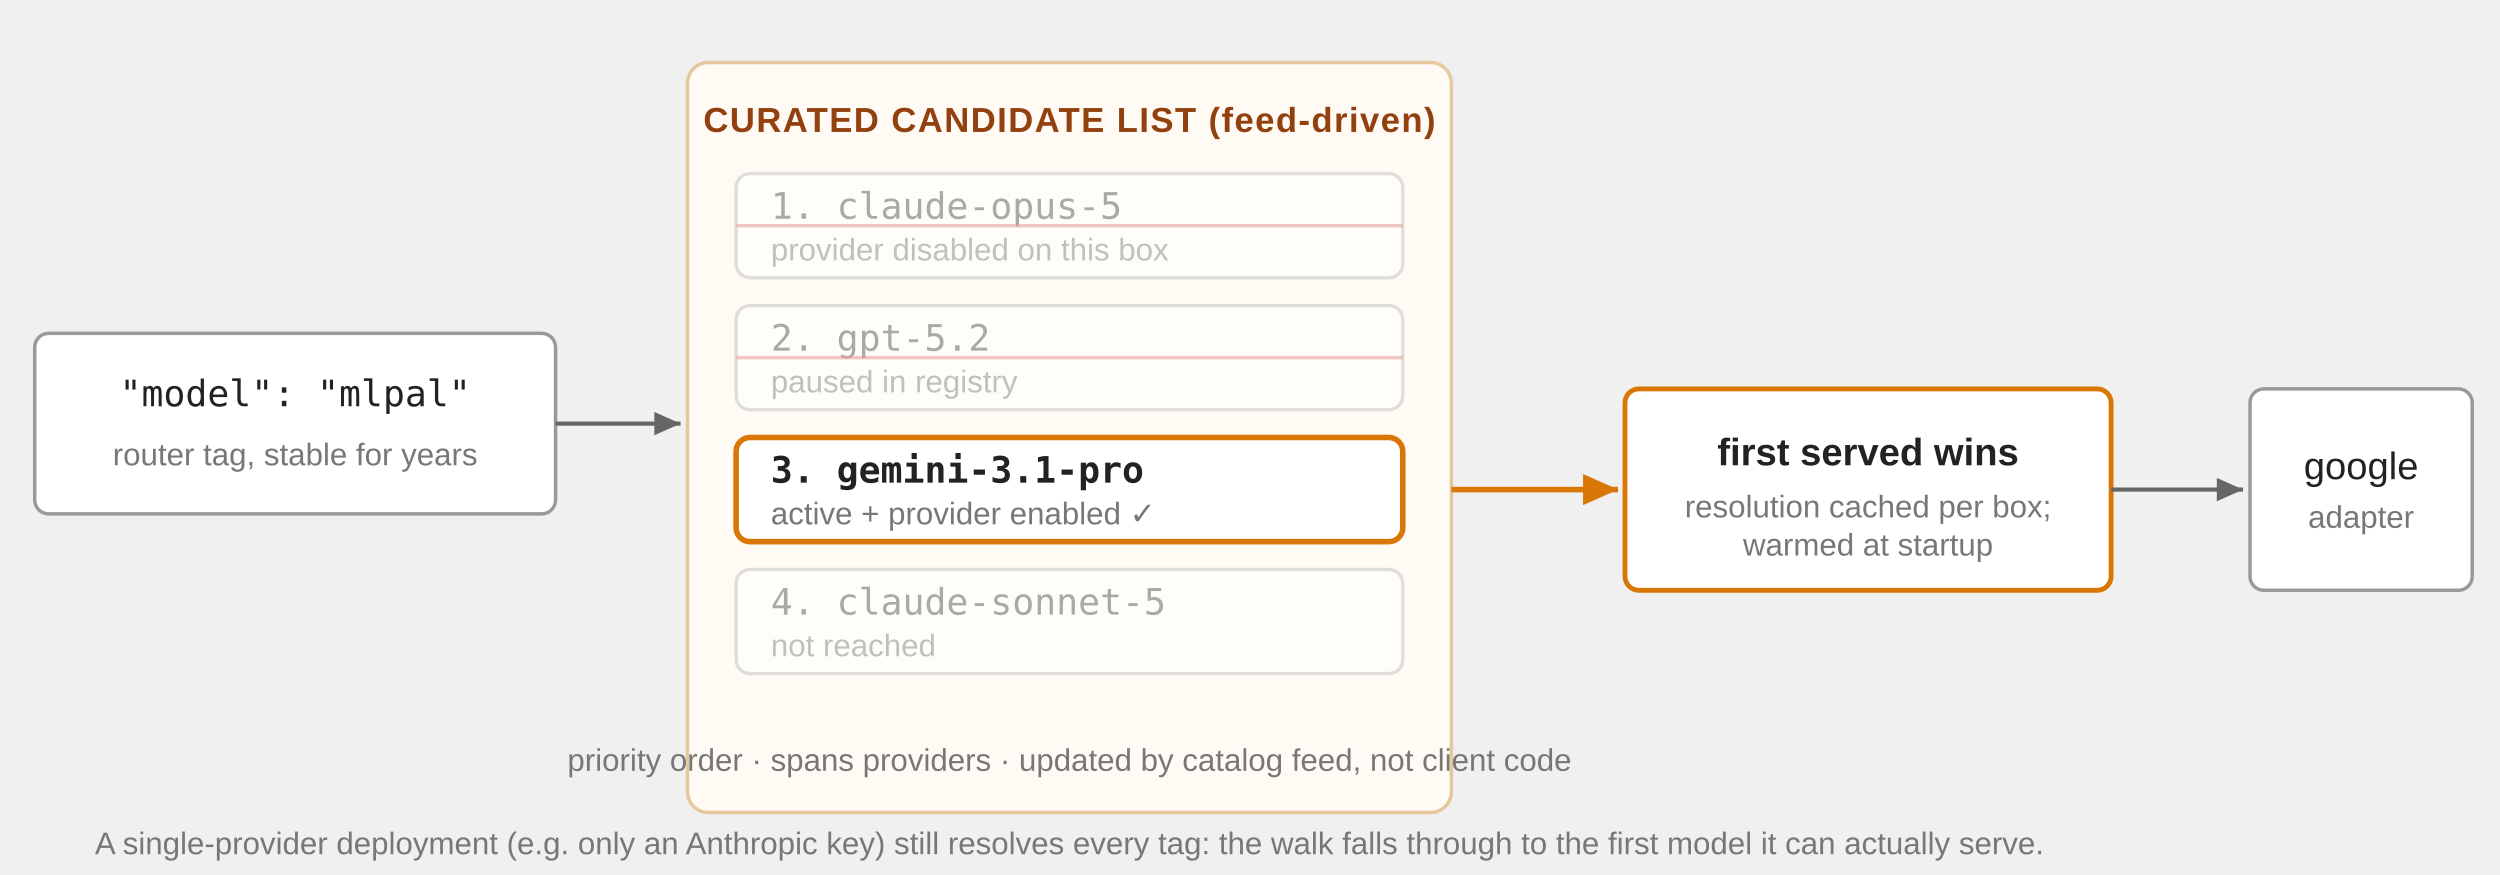
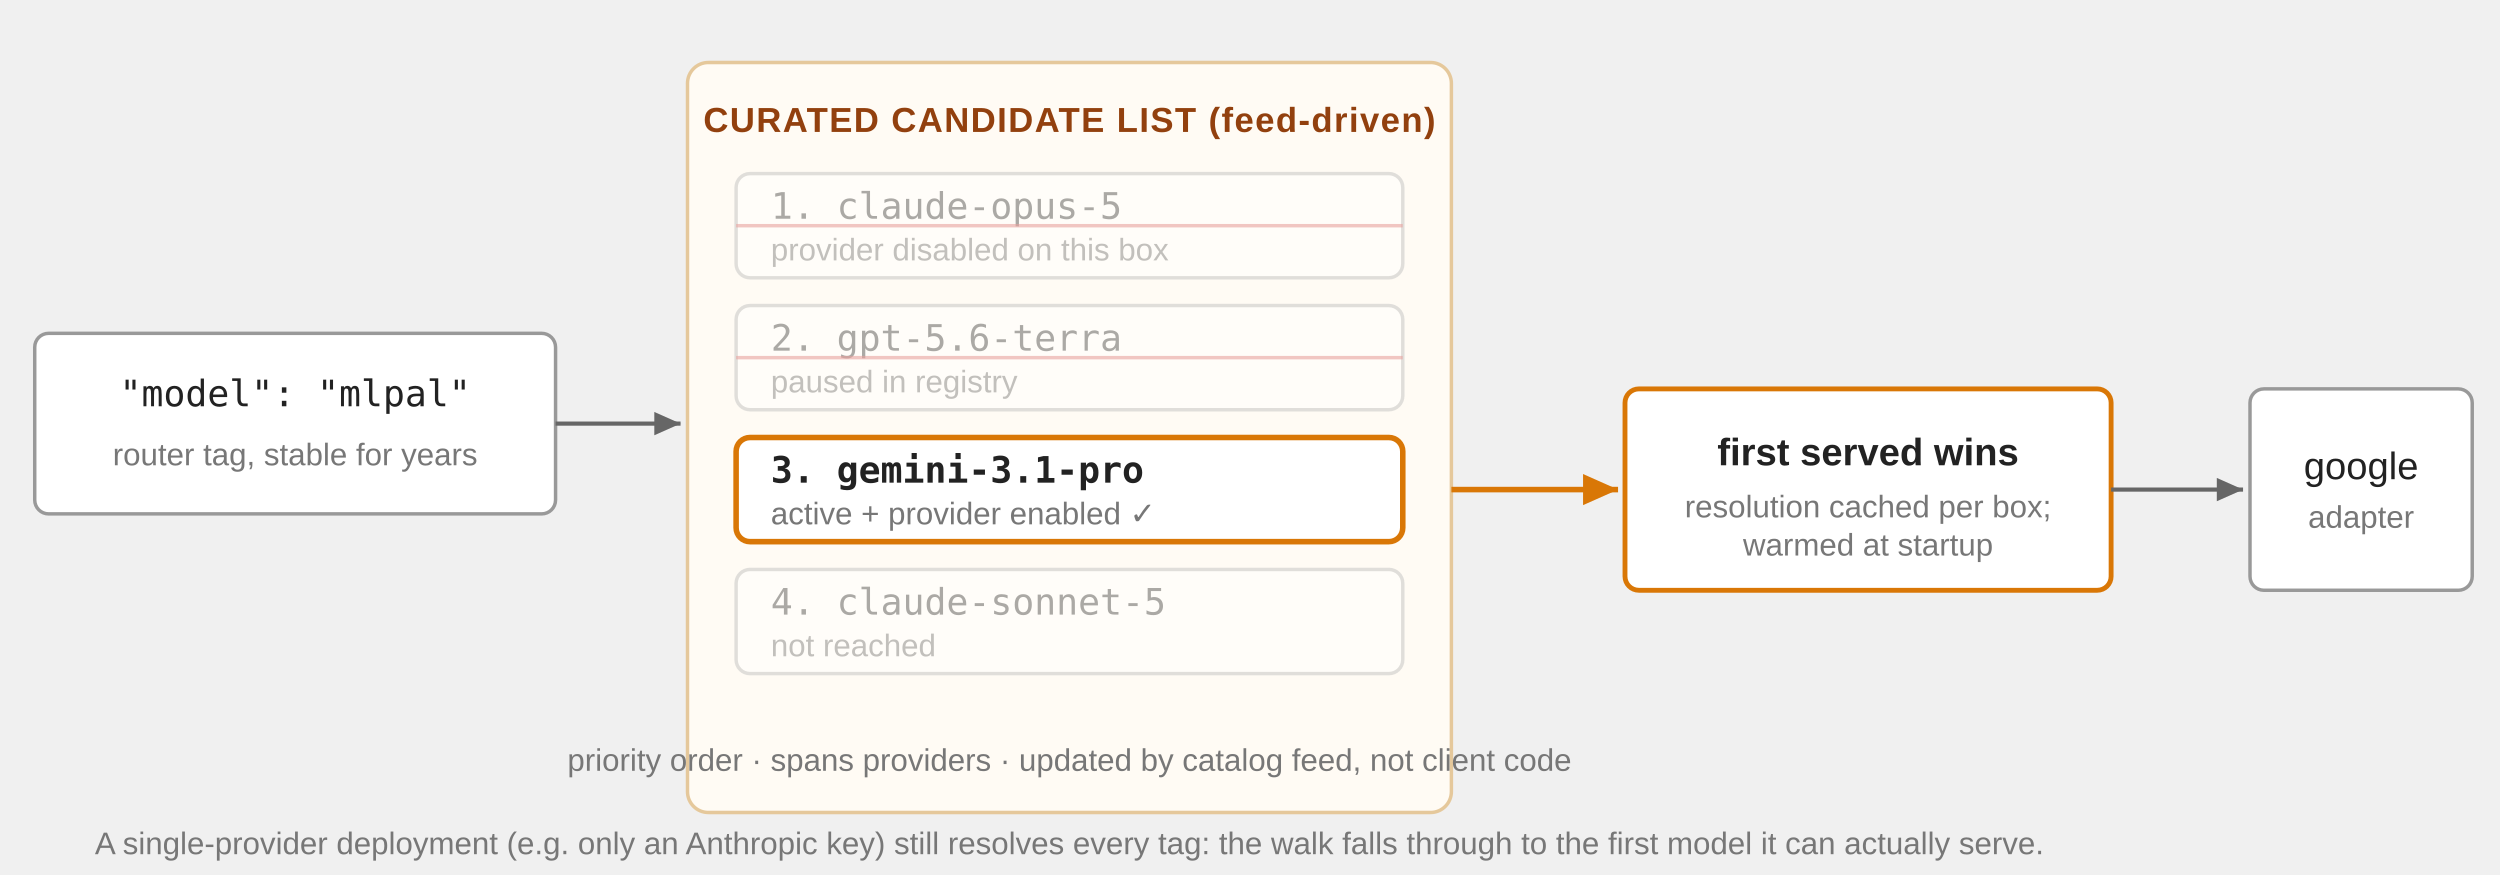
<svg xmlns="http://www.w3.org/2000/svg" width="720" height="252" viewBox="0 0 720 252" font-family="Helvetica Neue, Arial, sans-serif">
  <defs>
    <marker id="arr2" viewBox="0 0 10 10" refX="9" refY="5" markerWidth="7" markerHeight="7" orient="auto-start-reverse">
      <path d="M 0 1 L 9 5 L 0 9 z" fill="#666" />
    </marker>
    <marker id="arrA" viewBox="0 0 10 10" refX="9" refY="5" markerWidth="7" markerHeight="7" orient="auto-start-reverse">
      <path d="M 0 1 L 9 5 L 0 9 z" fill="#D97706" />
    </marker>
  </defs>
  <style>
    .lbl { font-size:11px; fill:#222; }
    .sub { font-size:9px; fill:#777; }
    .mono { font-family:'SF Mono',Menlo,monospace; font-size:10.5px; }
    .dead { opacity:0.45; }
  </style>
  <rect x="10" y="96" width="150" height="52" rx="4" fill="#fff" stroke="#999" />
  <text x="85" y="117" text-anchor="middle" class="mono" fill="#222">"model": "mlpal"</text>
  <text x="85" y="134" text-anchor="middle" class="sub">router tag, stable for years</text>
  <line x1="160" y1="122" x2="196" y2="122" stroke="#666" stroke-width="1.2" marker-end="url(#arr2)" />
  <rect x="198" y="18" width="220" height="216" rx="6" fill="#FFFBF4" stroke="#E5C89B" />
  <text x="308" y="38" text-anchor="middle" font-size="10" fill="#92400E" font-weight="600" letter-spacing="0.4">CURATED CANDIDATE LIST (feed-driven)</text>
  <g class="dead">
    <rect x="212" y="50" width="192" height="30" rx="4" fill="#fff" stroke="#bbb" />
    <text x="222" y="63" class="mono" fill="#444">1. claude-opus-5</text>
    <text x="222" y="75" class="sub">provider disabled on this box</text>
    <line x1="212" y1="65" x2="404" y2="65" stroke="#c33" stroke-width="1" opacity="0.6" />
  </g>
  <g class="dead">
    <rect x="212" y="88" width="192" height="30" rx="4" fill="#fff" stroke="#bbb" />
-     <text x="222" y="101" class="mono" fill="#444">2. gpt-5.2</text>
+     <text x="222" y="101" class="mono" fill="#444">2. gpt-5.6-terra</text>
    <text x="222" y="113" class="sub">paused in registry</text>
    <line x1="212" y1="103" x2="404" y2="103" stroke="#c33" stroke-width="1" opacity="0.6" />
  </g>
  <g>
    <rect x="212" y="126" width="192" height="30" rx="4" fill="#fff" stroke="#D97706" stroke-width="1.6" />
    <text x="222" y="139" class="mono" fill="#222" font-weight="600">3. gemini-3.1-pro</text>
    <text x="222" y="151" class="sub">active + provider enabled ✓</text>
  </g>
  <g class="dead">
    <rect x="212" y="164" width="192" height="30" rx="4" fill="#fff" stroke="#bbb" />
    <text x="222" y="177" class="mono" fill="#444">4. claude-sonnet-5</text>
    <text x="222" y="189" class="sub">not reached</text>
  </g>
  <text x="308" y="222" text-anchor="middle" class="sub">priority order · spans providers · updated by catalog feed, not client code</text>
  <line x1="418" y1="141" x2="466" y2="141" stroke="#D97706" stroke-width="1.6" marker-end="url(#arrA)" />
  <rect x="468" y="112" width="140" height="58" rx="4" fill="#fff" stroke="#D97706" stroke-width="1.4" />
  <text x="538" y="134" text-anchor="middle" class="lbl" font-weight="600">first served wins</text>
  <text x="538" y="149" text-anchor="middle" class="sub">resolution cached per box;</text>
  <text x="538" y="160" text-anchor="middle" class="sub">warmed at startup</text>
  <line x1="608" y1="141" x2="646" y2="141" stroke="#666" stroke-width="1.2" marker-end="url(#arr2)" />
  <rect x="648" y="112" width="64" height="58" rx="4" fill="#fff" stroke="#999" />
  <text x="680" y="138" text-anchor="middle" class="lbl">google</text>
  <text x="680" y="152" text-anchor="middle" class="sub">adapter</text>
  <text x="308" y="246" text-anchor="middle" class="sub" fill="#92400E">A single-provider deployment (e.g. only an Anthropic key) still resolves every tag: the walk falls through to the first model it can actually serve.</text>
</svg>
